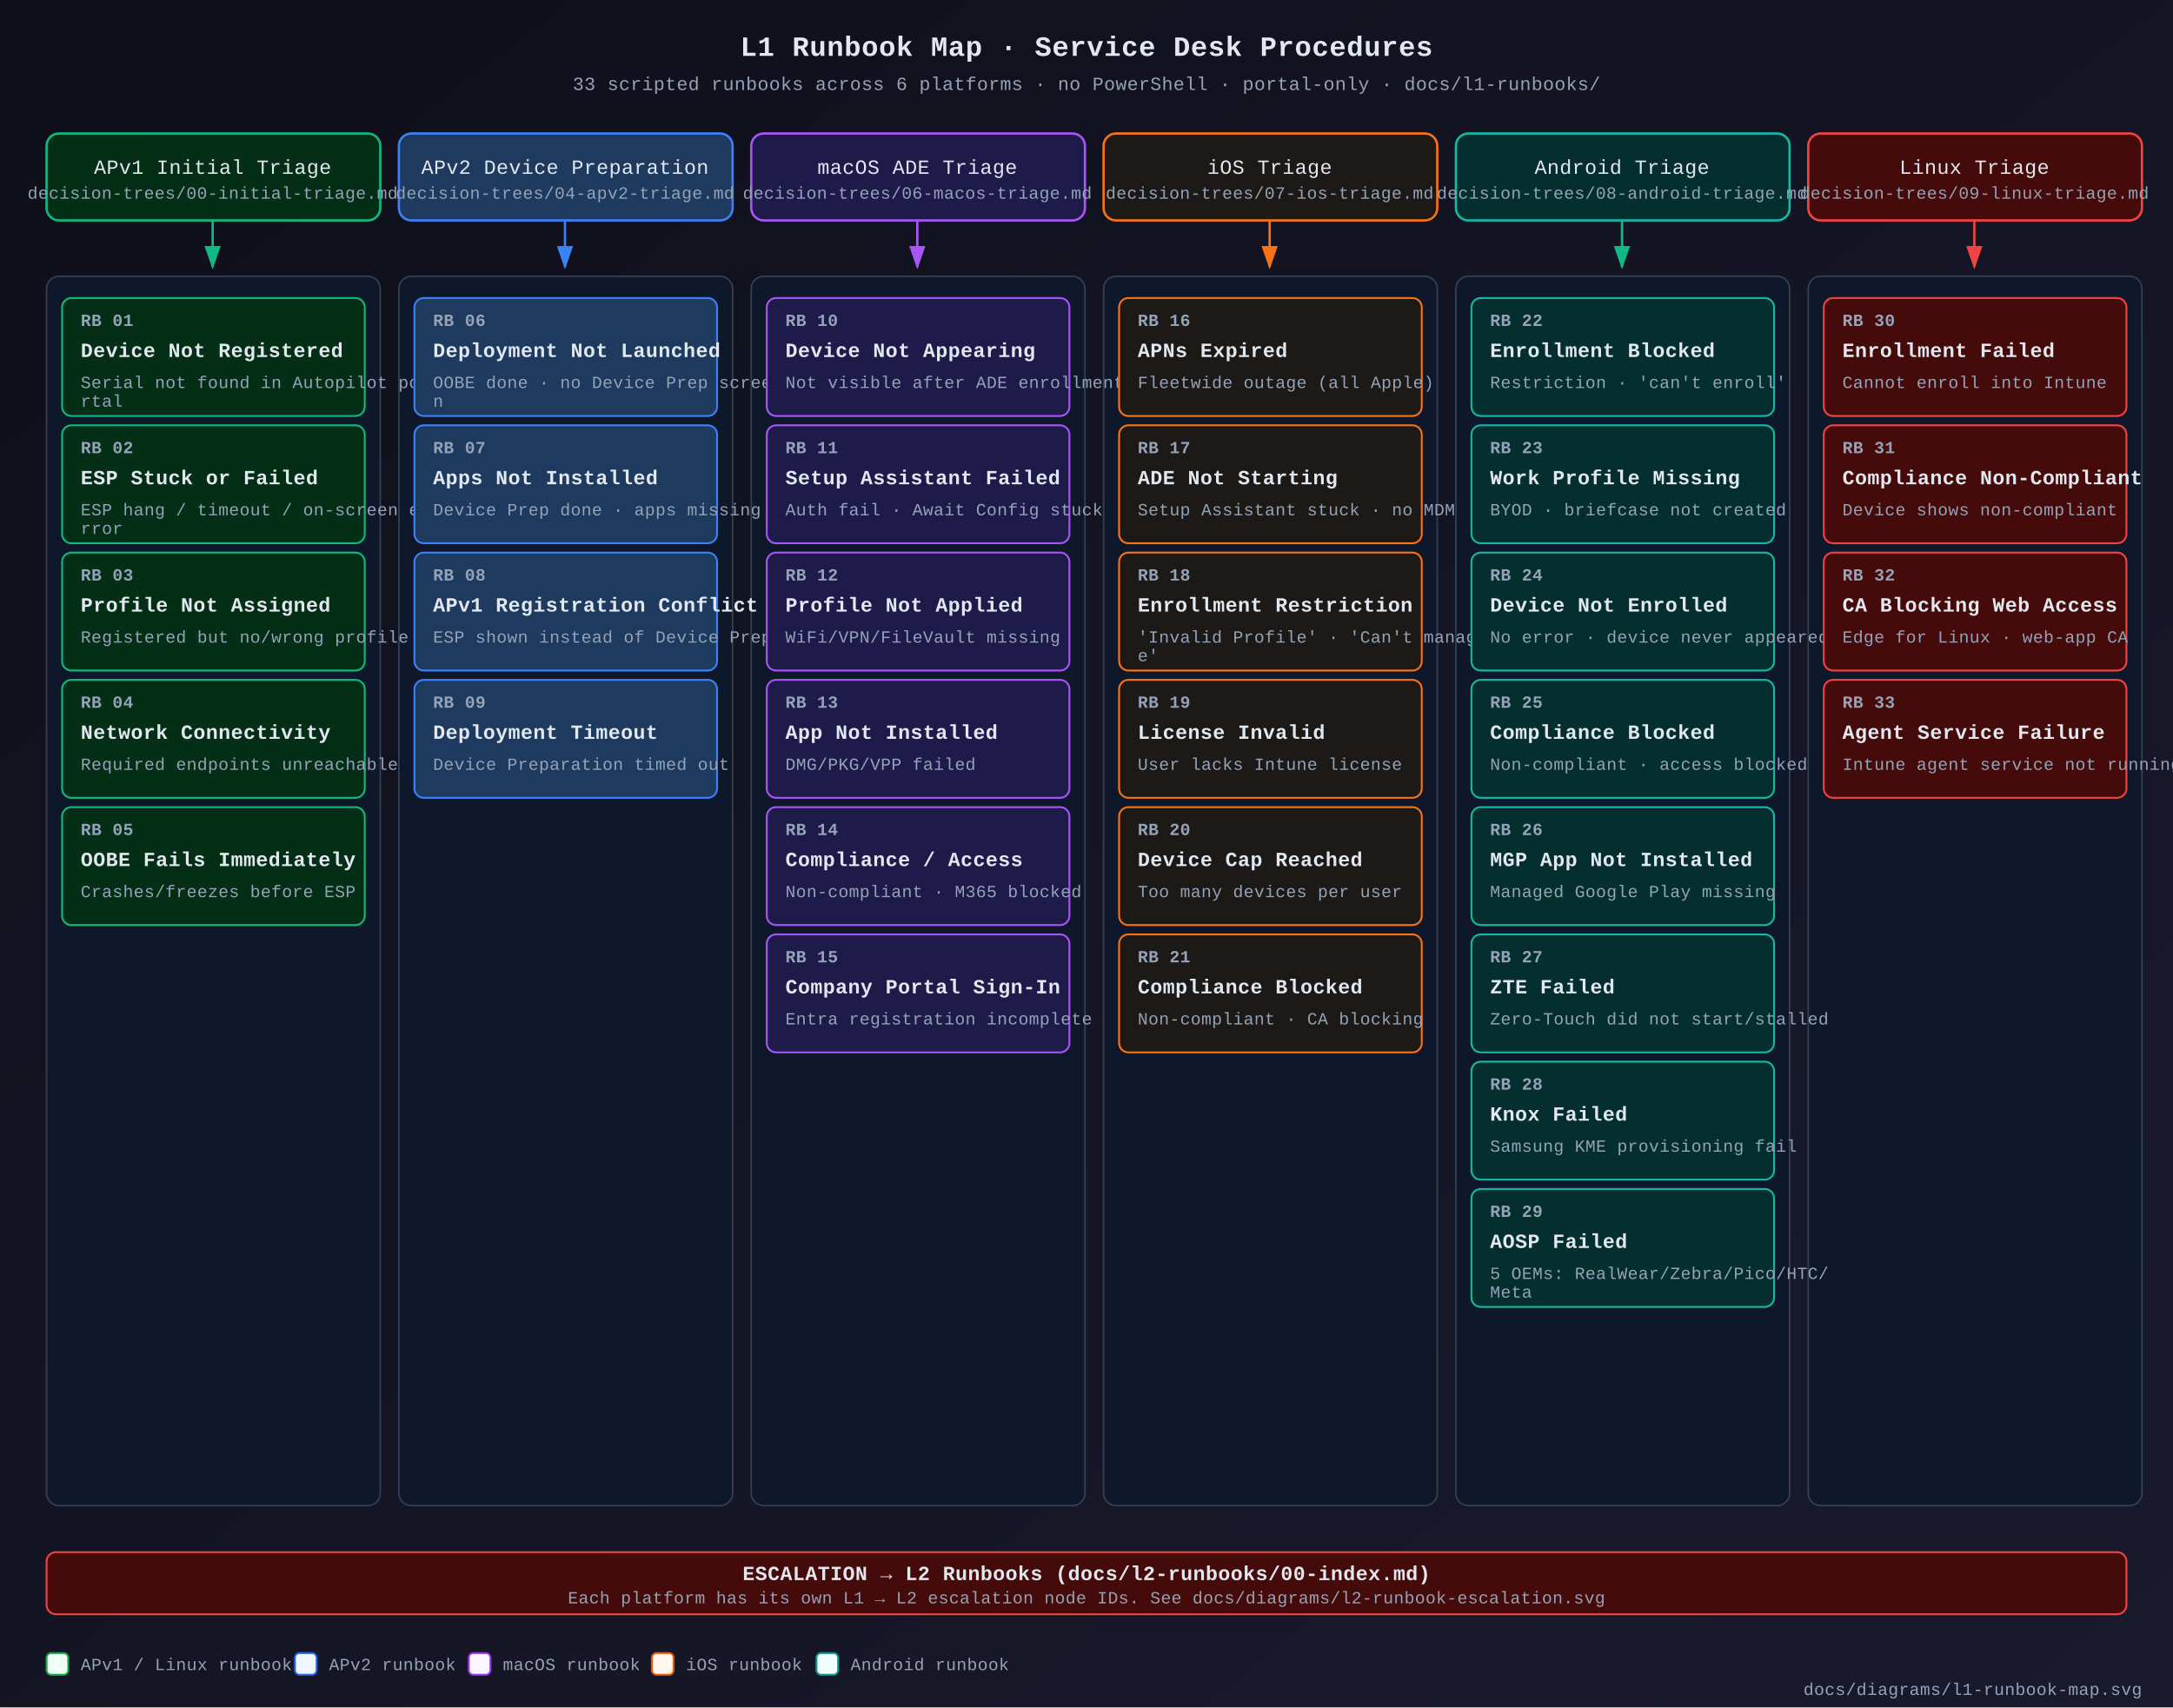
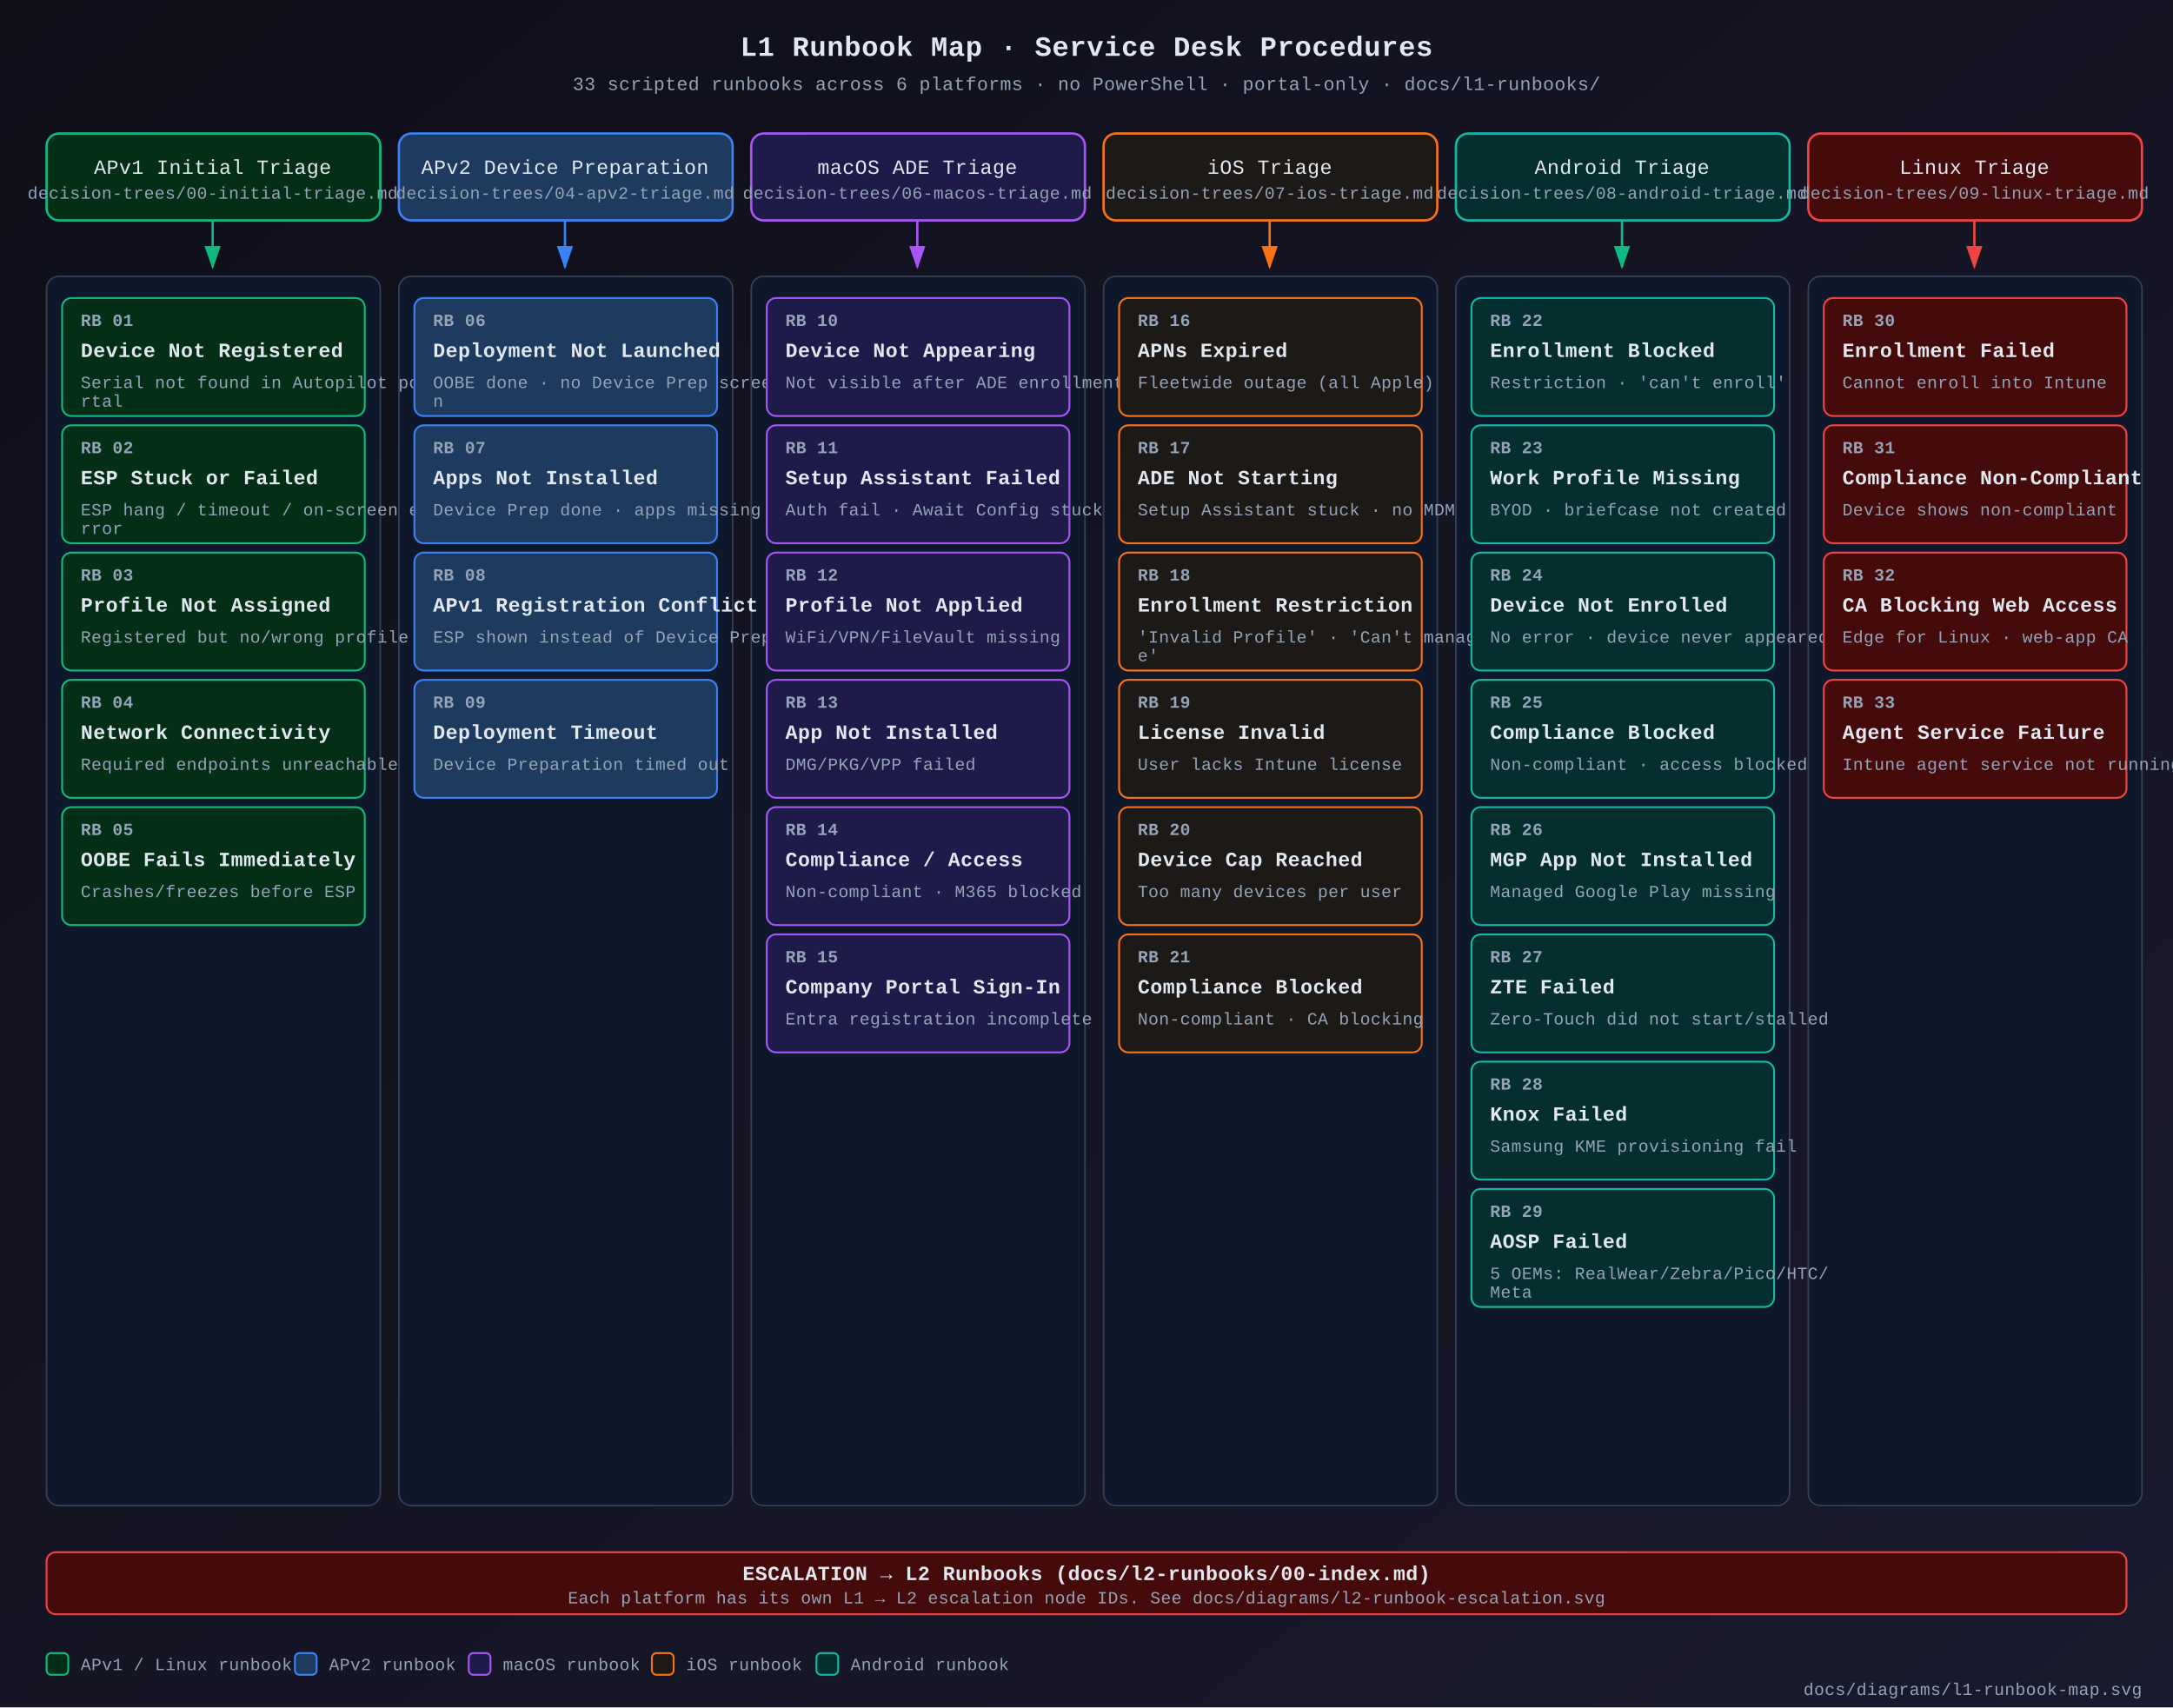
<svg xmlns="http://www.w3.org/2000/svg" viewBox="0 0 1400 1100" width="1400" height="1100">
  <style>
    text { font-family: 'SF Mono', 'Fira Code', 'Cascadia Code', 'Courier New', monospace; fill: #e2e8f0; letter-spacing: 0.02em; }
    .title { font-size: 18px; font-weight: 700; fill: #e2e8f0; letter-spacing: 0.02em; }
    .subtitle { font-size: 12px; fill: #94a3b8; }
    .label { font-size: 13px; fill: #e2e8f0; }
    .sub { font-size: 11px; fill: #94a3b8; }
    .edge { font-size: 11px; fill: #cbd5e1; font-weight: 700; }
    .col-head { font-size: 13px; font-weight: 700; fill: #cbd5e1; letter-spacing: 0.08em; }
    .legend { font-size: 11px; fill: #94a3b8; }
  </style>
  <defs>
    <linearGradient id="bg-grad" x1="0%" y1="0%" x2="100%" y2="100%">
      <stop offset="0%" stop-color="#0f0f1a" />
      <stop offset="100%" stop-color="#1a1a2e" />
    </linearGradient>
    <marker id="arr-blue" markerWidth="10" markerHeight="7" refX="9" refY="3.5" orient="auto">
      <polygon points="0,0 10,3.5 0,7" fill="#3b82f6" />
    </marker>
    <marker id="arr-red" markerWidth="10" markerHeight="7" refX="9" refY="3.5" orient="auto">
      <polygon points="0,0 10,3.5 0,7" fill="#ef4444" />
    </marker>
    <marker id="arr-green" markerWidth="10" markerHeight="7" refX="9" refY="3.5" orient="auto">
      <polygon points="0,0 10,3.5 0,7" fill="#10b981" />
    </marker>
    <marker id="arr-orange" markerWidth="10" markerHeight="7" refX="9" refY="3.5" orient="auto">
      <polygon points="0,0 10,3.5 0,7" fill="#f97316" />
    </marker>
    <marker id="arr-purple" markerWidth="10" markerHeight="7" refX="9" refY="3.5" orient="auto">
      <polygon points="0,0 10,3.5 0,7" fill="#a855f7" />
    </marker>
    <marker id="arr-gray" markerWidth="10" markerHeight="7" refX="9" refY="3.5" orient="auto">
      <polygon points="0,0 10,3.5 0,7" fill="#64748b" />
    </marker>
  </defs>
  <rect width="1400" height="1100" fill="url(#bg-grad)" />
  <text x="700" y="36" text-anchor="middle" class="title">L1 Runbook Map  ·  Service Desk Procedures</text>
  <text x="700" y="58" text-anchor="middle" class="subtitle">33 scripted runbooks across 6 platforms  ·  no PowerShell  ·  portal-only  ·  docs/l1-runbooks/</text>
  <rect x="30" y="86" width="215" height="56" rx="8" ry="8" fill="#052e16" stroke="#10b981" stroke-width="1.5" />
  <text x="137" y="112" text-anchor="middle" class="label">APv1 Initial Triage</text>
  <text x="137" y="128" text-anchor="middle" class="sub">decision-trees/00-initial-triage.md</text>
  <path d="M 137,142 L 137,172" stroke="#10b981" stroke-width="1.5" fill="none" marker-end="url(#arr-green)" />
  <rect x="257" y="86" width="215" height="56" rx="8" ry="8" fill="#1e3a5f" stroke="#3b82f6" stroke-width="1.5" />
  <text x="364" y="112" text-anchor="middle" class="label">APv2 Device Preparation</text>
  <text x="364" y="128" text-anchor="middle" class="sub">decision-trees/04-apv2-triage.md</text>
  <path d="M 364,142 L 364,172" stroke="#3b82f6" stroke-width="1.5" fill="none" marker-end="url(#arr-blue)" />
  <rect x="484" y="86" width="215" height="56" rx="8" ry="8" fill="#1e1b4b" stroke="#a855f7" stroke-width="1.5" />
  <text x="591" y="112" text-anchor="middle" class="label">macOS ADE Triage</text>
  <text x="591" y="128" text-anchor="middle" class="sub">decision-trees/06-macos-triage.md</text>
  <path d="M 591,142 L 591,172" stroke="#a855f7" stroke-width="1.5" fill="none" marker-end="url(#arr-purple)" />
  <rect x="711" y="86" width="215" height="56" rx="8" ry="8" fill="#1c1917" stroke="#f97316" stroke-width="1.5" />
  <text x="818" y="112" text-anchor="middle" class="label">iOS Triage</text>
  <text x="818" y="128" text-anchor="middle" class="sub">decision-trees/07-ios-triage.md</text>
  <path d="M 818,142 L 818,172" stroke="#f97316" stroke-width="1.5" fill="none" marker-end="url(#arr-orange)" />
  <rect x="938" y="86" width="215" height="56" rx="8" ry="8" fill="#042f2e" stroke="#14b8a6" stroke-width="1.5" />
  <text x="1045" y="112" text-anchor="middle" class="label">Android Triage</text>
  <text x="1045" y="128" text-anchor="middle" class="sub">decision-trees/08-android-triage.md</text>
  <path d="M 1045,142 L 1045,172" stroke="#10b981" stroke-width="1.5" fill="none" marker-end="url(#arr-green)" />
  <rect x="1165" y="86" width="215" height="56" rx="8" ry="8" fill="#450a0a" stroke="#ef4444" stroke-width="1.5" />
  <text x="1272" y="112" text-anchor="middle" class="label">Linux Triage</text>
  <text x="1272" y="128" text-anchor="middle" class="sub">decision-trees/09-linux-triage.md</text>
  <path d="M 1272,142 L 1272,172" stroke="#ef4444" stroke-width="1.5" fill="none" marker-end="url(#arr-red)" />
  <rect x="30" y="178" width="215" height="792" rx="8" ry="8" fill="#0f172a" stroke="#334155" stroke-width="1" />
  <rect x="257" y="178" width="215" height="792" rx="8" ry="8" fill="#0f172a" stroke="#334155" stroke-width="1" />
  <rect x="484" y="178" width="215" height="792" rx="8" ry="8" fill="#0f172a" stroke="#334155" stroke-width="1" />
  <rect x="711" y="178" width="215" height="792" rx="8" ry="8" fill="#0f172a" stroke="#334155" stroke-width="1" />
  <rect x="938" y="178" width="215" height="792" rx="8" ry="8" fill="#0f172a" stroke="#334155" stroke-width="1" />
  <rect x="1165" y="178" width="215" height="792" rx="8" ry="8" fill="#0f172a" stroke="#334155" stroke-width="1" />
  <rect x="40" y="192" width="195" height="76" rx="6" ry="6" fill="#052e16" stroke="#10b981" stroke-width="1.2" />
  <text x="52" y="210" class="sub" font-weight="700" letter-spacing="0.05em" fill="#64748b">RB 01</text>
  <text x="52" y="230" class="label" font-weight="600">Device Not Registered</text>
  <text x="52" y="250" class="sub">Serial not found in Autopilot po</text>
  <text x="52" y="262" class="sub">rtal</text>
  <rect x="40" y="274" width="195" height="76" rx="6" ry="6" fill="#052e16" stroke="#10b981" stroke-width="1.2" />
  <text x="52" y="292" class="sub" font-weight="700" letter-spacing="0.05em" fill="#64748b">RB 02</text>
  <text x="52" y="312" class="label" font-weight="600">ESP Stuck or Failed</text>
  <text x="52" y="332" class="sub">ESP hang / timeout / on-screen e</text>
  <text x="52" y="344" class="sub">rror</text>
  <rect x="40" y="356" width="195" height="76" rx="6" ry="6" fill="#052e16" stroke="#10b981" stroke-width="1.2" />
  <text x="52" y="374" class="sub" font-weight="700" letter-spacing="0.05em" fill="#64748b">RB 03</text>
  <text x="52" y="394" class="label" font-weight="600">Profile Not Assigned</text>
  <text x="52" y="414" class="sub">Registered but no/wrong profile</text>
  <rect x="40" y="438" width="195" height="76" rx="6" ry="6" fill="#052e16" stroke="#10b981" stroke-width="1.2" />
  <text x="52" y="456" class="sub" font-weight="700" letter-spacing="0.05em" fill="#64748b">RB 04</text>
  <text x="52" y="476" class="label" font-weight="600">Network Connectivity</text>
  <text x="52" y="496" class="sub">Required endpoints unreachable</text>
  <rect x="40" y="520" width="195" height="76" rx="6" ry="6" fill="#052e16" stroke="#10b981" stroke-width="1.2" />
  <text x="52" y="538" class="sub" font-weight="700" letter-spacing="0.05em" fill="#64748b">RB 05</text>
  <text x="52" y="558" class="label" font-weight="600">OOBE Fails Immediately</text>
  <text x="52" y="578" class="sub">Crashes/freezes before ESP</text>
  <rect x="267" y="192" width="195" height="76" rx="6" ry="6" fill="#1e3a5f" stroke="#3b82f6" stroke-width="1.2" />
  <text x="279" y="210" class="sub" font-weight="700" letter-spacing="0.05em" fill="#64748b">RB 06</text>
  <text x="279" y="230" class="label" font-weight="600">Deployment Not Launched</text>
  <text x="279" y="250" class="sub">OOBE done · no Device Prep scree</text>
  <text x="279" y="262" class="sub">n</text>
  <rect x="267" y="274" width="195" height="76" rx="6" ry="6" fill="#1e3a5f" stroke="#3b82f6" stroke-width="1.2" />
  <text x="279" y="292" class="sub" font-weight="700" letter-spacing="0.05em" fill="#64748b">RB 07</text>
  <text x="279" y="312" class="label" font-weight="600">Apps Not Installed</text>
  <text x="279" y="332" class="sub">Device Prep done · apps missing</text>
  <rect x="267" y="356" width="195" height="76" rx="6" ry="6" fill="#1e3a5f" stroke="#3b82f6" stroke-width="1.2" />
  <text x="279" y="374" class="sub" font-weight="700" letter-spacing="0.05em" fill="#64748b">RB 08</text>
  <text x="279" y="394" class="label" font-weight="600">APv1 Registration Conflict</text>
  <text x="279" y="414" class="sub">ESP shown instead of Device Prep</text>
  <rect x="267" y="438" width="195" height="76" rx="6" ry="6" fill="#1e3a5f" stroke="#3b82f6" stroke-width="1.2" />
  <text x="279" y="456" class="sub" font-weight="700" letter-spacing="0.05em" fill="#64748b">RB 09</text>
  <text x="279" y="476" class="label" font-weight="600">Deployment Timeout</text>
  <text x="279" y="496" class="sub">Device Preparation timed out</text>
  <rect x="494" y="192" width="195" height="76" rx="6" ry="6" fill="#1e1b4b" stroke="#a855f7" stroke-width="1.2" />
  <text x="506" y="210" class="sub" font-weight="700" letter-spacing="0.05em" fill="#64748b">RB 10</text>
  <text x="506" y="230" class="label" font-weight="600">Device Not Appearing</text>
  <text x="506" y="250" class="sub">Not visible after ADE enrollment</text>
  <rect x="494" y="274" width="195" height="76" rx="6" ry="6" fill="#1e1b4b" stroke="#a855f7" stroke-width="1.2" />
  <text x="506" y="292" class="sub" font-weight="700" letter-spacing="0.05em" fill="#64748b">RB 11</text>
  <text x="506" y="312" class="label" font-weight="600">Setup Assistant Failed</text>
  <text x="506" y="332" class="sub">Auth fail · Await Config stuck</text>
  <rect x="494" y="356" width="195" height="76" rx="6" ry="6" fill="#1e1b4b" stroke="#a855f7" stroke-width="1.2" />
  <text x="506" y="374" class="sub" font-weight="700" letter-spacing="0.05em" fill="#64748b">RB 12</text>
  <text x="506" y="394" class="label" font-weight="600">Profile Not Applied</text>
  <text x="506" y="414" class="sub">WiFi/VPN/FileVault missing</text>
  <rect x="494" y="438" width="195" height="76" rx="6" ry="6" fill="#1e1b4b" stroke="#a855f7" stroke-width="1.2" />
  <text x="506" y="456" class="sub" font-weight="700" letter-spacing="0.05em" fill="#64748b">RB 13</text>
  <text x="506" y="476" class="label" font-weight="600">App Not Installed</text>
  <text x="506" y="496" class="sub">DMG/PKG/VPP failed</text>
  <rect x="494" y="520" width="195" height="76" rx="6" ry="6" fill="#1e1b4b" stroke="#a855f7" stroke-width="1.2" />
  <text x="506" y="538" class="sub" font-weight="700" letter-spacing="0.05em" fill="#64748b">RB 14</text>
  <text x="506" y="558" class="label" font-weight="600">Compliance / Access</text>
  <text x="506" y="578" class="sub">Non-compliant · M365 blocked</text>
  <rect x="494" y="602" width="195" height="76" rx="6" ry="6" fill="#1e1b4b" stroke="#a855f7" stroke-width="1.2" />
  <text x="506" y="620" class="sub" font-weight="700" letter-spacing="0.05em" fill="#64748b">RB 15</text>
  <text x="506" y="640" class="label" font-weight="600">Company Portal Sign-In</text>
  <text x="506" y="660" class="sub">Entra registration incomplete</text>
  <rect x="721" y="192" width="195" height="76" rx="6" ry="6" fill="#1c1917" stroke="#f97316" stroke-width="1.2" />
  <text x="733" y="210" class="sub" font-weight="700" letter-spacing="0.05em" fill="#64748b">RB 16</text>
  <text x="733" y="230" class="label" font-weight="600">APNs Expired</text>
  <text x="733" y="250" class="sub">Fleetwide outage (all Apple)</text>
  <rect x="721" y="274" width="195" height="76" rx="6" ry="6" fill="#1c1917" stroke="#f97316" stroke-width="1.2" />
  <text x="733" y="292" class="sub" font-weight="700" letter-spacing="0.05em" fill="#64748b">RB 17</text>
  <text x="733" y="312" class="label" font-weight="600">ADE Not Starting</text>
  <text x="733" y="332" class="sub">Setup Assistant stuck · no MDM</text>
  <rect x="721" y="356" width="195" height="76" rx="6" ry="6" fill="#1c1917" stroke="#f97316" stroke-width="1.2" />
  <text x="733" y="374" class="sub" font-weight="700" letter-spacing="0.05em" fill="#64748b">RB 18</text>
  <text x="733" y="394" class="label" font-weight="600">Enrollment Restriction</text>
  <text x="733" y="414" class="sub">'Invalid Profile' · 'Can't manag</text>
  <text x="733" y="426" class="sub">e'</text>
  <rect x="721" y="438" width="195" height="76" rx="6" ry="6" fill="#1c1917" stroke="#f97316" stroke-width="1.2" />
  <text x="733" y="456" class="sub" font-weight="700" letter-spacing="0.05em" fill="#64748b">RB 19</text>
  <text x="733" y="476" class="label" font-weight="600">License Invalid</text>
  <text x="733" y="496" class="sub">User lacks Intune license</text>
  <rect x="721" y="520" width="195" height="76" rx="6" ry="6" fill="#1c1917" stroke="#f97316" stroke-width="1.2" />
  <text x="733" y="538" class="sub" font-weight="700" letter-spacing="0.05em" fill="#64748b">RB 20</text>
  <text x="733" y="558" class="label" font-weight="600">Device Cap Reached</text>
  <text x="733" y="578" class="sub">Too many devices per user</text>
  <rect x="721" y="602" width="195" height="76" rx="6" ry="6" fill="#1c1917" stroke="#f97316" stroke-width="1.2" />
  <text x="733" y="620" class="sub" font-weight="700" letter-spacing="0.05em" fill="#64748b">RB 21</text>
  <text x="733" y="640" class="label" font-weight="600">Compliance Blocked</text>
  <text x="733" y="660" class="sub">Non-compliant · CA blocking</text>
  <rect x="948" y="192" width="195" height="76" rx="6" ry="6" fill="#042f2e" stroke="#14b8a6" stroke-width="1.2" />
  <text x="960" y="210" class="sub" font-weight="700" letter-spacing="0.05em" fill="#64748b">RB 22</text>
  <text x="960" y="230" class="label" font-weight="600">Enrollment Blocked</text>
  <text x="960" y="250" class="sub">Restriction · 'can't enroll'</text>
  <rect x="948" y="274" width="195" height="76" rx="6" ry="6" fill="#042f2e" stroke="#14b8a6" stroke-width="1.2" />
  <text x="960" y="292" class="sub" font-weight="700" letter-spacing="0.05em" fill="#64748b">RB 23</text>
  <text x="960" y="312" class="label" font-weight="600">Work Profile Missing</text>
  <text x="960" y="332" class="sub">BYOD · briefcase not created</text>
  <rect x="948" y="356" width="195" height="76" rx="6" ry="6" fill="#042f2e" stroke="#14b8a6" stroke-width="1.2" />
  <text x="960" y="374" class="sub" font-weight="700" letter-spacing="0.05em" fill="#64748b">RB 24</text>
  <text x="960" y="394" class="label" font-weight="600">Device Not Enrolled</text>
  <text x="960" y="414" class="sub">No error · device never appeared</text>
  <rect x="948" y="438" width="195" height="76" rx="6" ry="6" fill="#042f2e" stroke="#14b8a6" stroke-width="1.2" />
  <text x="960" y="456" class="sub" font-weight="700" letter-spacing="0.05em" fill="#64748b">RB 25</text>
  <text x="960" y="476" class="label" font-weight="600">Compliance Blocked</text>
  <text x="960" y="496" class="sub">Non-compliant · access blocked</text>
  <rect x="948" y="520" width="195" height="76" rx="6" ry="6" fill="#042f2e" stroke="#14b8a6" stroke-width="1.2" />
  <text x="960" y="538" class="sub" font-weight="700" letter-spacing="0.05em" fill="#64748b">RB 26</text>
  <text x="960" y="558" class="label" font-weight="600">MGP App Not Installed</text>
  <text x="960" y="578" class="sub">Managed Google Play missing</text>
  <rect x="948" y="602" width="195" height="76" rx="6" ry="6" fill="#042f2e" stroke="#14b8a6" stroke-width="1.2" />
  <text x="960" y="620" class="sub" font-weight="700" letter-spacing="0.05em" fill="#64748b">RB 27</text>
  <text x="960" y="640" class="label" font-weight="600">ZTE Failed</text>
  <text x="960" y="660" class="sub">Zero-Touch did not start/stalled</text>
  <rect x="948" y="684" width="195" height="76" rx="6" ry="6" fill="#042f2e" stroke="#14b8a6" stroke-width="1.2" />
  <text x="960" y="702" class="sub" font-weight="700" letter-spacing="0.05em" fill="#64748b">RB 28</text>
  <text x="960" y="722" class="label" font-weight="600">Knox Failed</text>
  <text x="960" y="742" class="sub">Samsung KME provisioning fail</text>
  <rect x="948" y="766" width="195" height="76" rx="6" ry="6" fill="#042f2e" stroke="#14b8a6" stroke-width="1.2" />
  <text x="960" y="784" class="sub" font-weight="700" letter-spacing="0.05em" fill="#64748b">RB 29</text>
  <text x="960" y="804" class="label" font-weight="600">AOSP Failed</text>
  <text x="960" y="824" class="sub">5 OEMs: RealWear/Zebra/Pico/HTC/</text>
  <text x="960" y="836" class="sub">Meta</text>
  <rect x="1175" y="192" width="195" height="76" rx="6" ry="6" fill="#450a0a" stroke="#ef4444" stroke-width="1.2" />
  <text x="1187" y="210" class="sub" font-weight="700" letter-spacing="0.05em" fill="#64748b">RB 30</text>
  <text x="1187" y="230" class="label" font-weight="600">Enrollment Failed</text>
  <text x="1187" y="250" class="sub">Cannot enroll into Intune</text>
  <rect x="1175" y="274" width="195" height="76" rx="6" ry="6" fill="#450a0a" stroke="#ef4444" stroke-width="1.2" />
  <text x="1187" y="292" class="sub" font-weight="700" letter-spacing="0.05em" fill="#64748b">RB 31</text>
  <text x="1187" y="312" class="label" font-weight="600">Compliance Non-Compliant</text>
  <text x="1187" y="332" class="sub">Device shows non-compliant</text>
  <rect x="1175" y="356" width="195" height="76" rx="6" ry="6" fill="#450a0a" stroke="#ef4444" stroke-width="1.2" />
  <text x="1187" y="374" class="sub" font-weight="700" letter-spacing="0.05em" fill="#64748b">RB 32</text>
  <text x="1187" y="394" class="label" font-weight="600">CA Blocking Web Access</text>
  <text x="1187" y="414" class="sub">Edge for Linux · web-app CA</text>
  <rect x="1175" y="438" width="195" height="76" rx="6" ry="6" fill="#450a0a" stroke="#ef4444" stroke-width="1.2" />
  <text x="1187" y="456" class="sub" font-weight="700" letter-spacing="0.05em" fill="#64748b">RB 33</text>
  <text x="1187" y="476" class="label" font-weight="600">Agent Service Failure</text>
  <text x="1187" y="496" class="sub">Intune agent service not running</text>
  <rect x="30" y="1000" width="1340" height="40" rx="6" ry="6" fill="#450a0a" stroke="#ef4444" stroke-width="1.2" />
  <text x="700" y="1018" text-anchor="middle" class="label" font-weight="700" fill="#fecaca">ESCALATION  →  L2 Runbooks (docs/l2-runbooks/00-index.md)</text>
  <text x="700" y="1033" text-anchor="middle" class="sub">Each platform has its own L1 → L2 escalation node IDs. See docs/diagrams/l2-runbook-escalation.svg</text>
-   <rect x="30" y="1065" width="14" height="14" rx="3" ry="3" fill="#f0fdf4" stroke="#16a34a" stroke-width="1.2" />
+   <rect x="30" y="1065" width="14" height="14" rx="3" ry="3" fill="#052e16" stroke="#10b981" stroke-width="1.2" />
  <text x="52" y="1076" class="legend">APv1 / Linux runbook</text>
-   <rect x="190" y="1065" width="14" height="14" rx="3" ry="3" fill="#eff6ff" stroke="#2563eb" stroke-width="1.2" />
+   <rect x="190" y="1065" width="14" height="14" rx="3" ry="3" fill="#1e3a5f" stroke="#3b82f6" stroke-width="1.2" />
  <text x="212" y="1076" class="legend">APv2 runbook</text>
-   <rect x="302" y="1065" width="14" height="14" rx="3" ry="3" fill="#faf5ff" stroke="#9333ea" stroke-width="1.2" />
+   <rect x="302" y="1065" width="14" height="14" rx="3" ry="3" fill="#1e1b4b" stroke="#a855f7" stroke-width="1.2" />
  <text x="324" y="1076" class="legend">macOS runbook</text>
-   <rect x="420" y="1065" width="14" height="14" rx="3" ry="3" fill="#fff7ed" stroke="#ea580c" stroke-width="1.2" />
+   <rect x="420" y="1065" width="14" height="14" rx="3" ry="3" fill="#1c1917" stroke="#f97316" stroke-width="1.2" />
  <text x="442" y="1076" class="legend">iOS runbook</text>
-   <rect x="526" y="1065" width="14" height="14" rx="3" ry="3" fill="#f0fdfa" stroke="#0d9488" stroke-width="1.2" />
+   <rect x="526" y="1065" width="14" height="14" rx="3" ry="3" fill="#042f2e" stroke="#14b8a6" stroke-width="1.2" />
  <text x="548" y="1076" class="legend">Android runbook</text>
  <text x="1380" y="1092" text-anchor="end" class="legend">docs/diagrams/l1-runbook-map.svg</text>
</svg>
